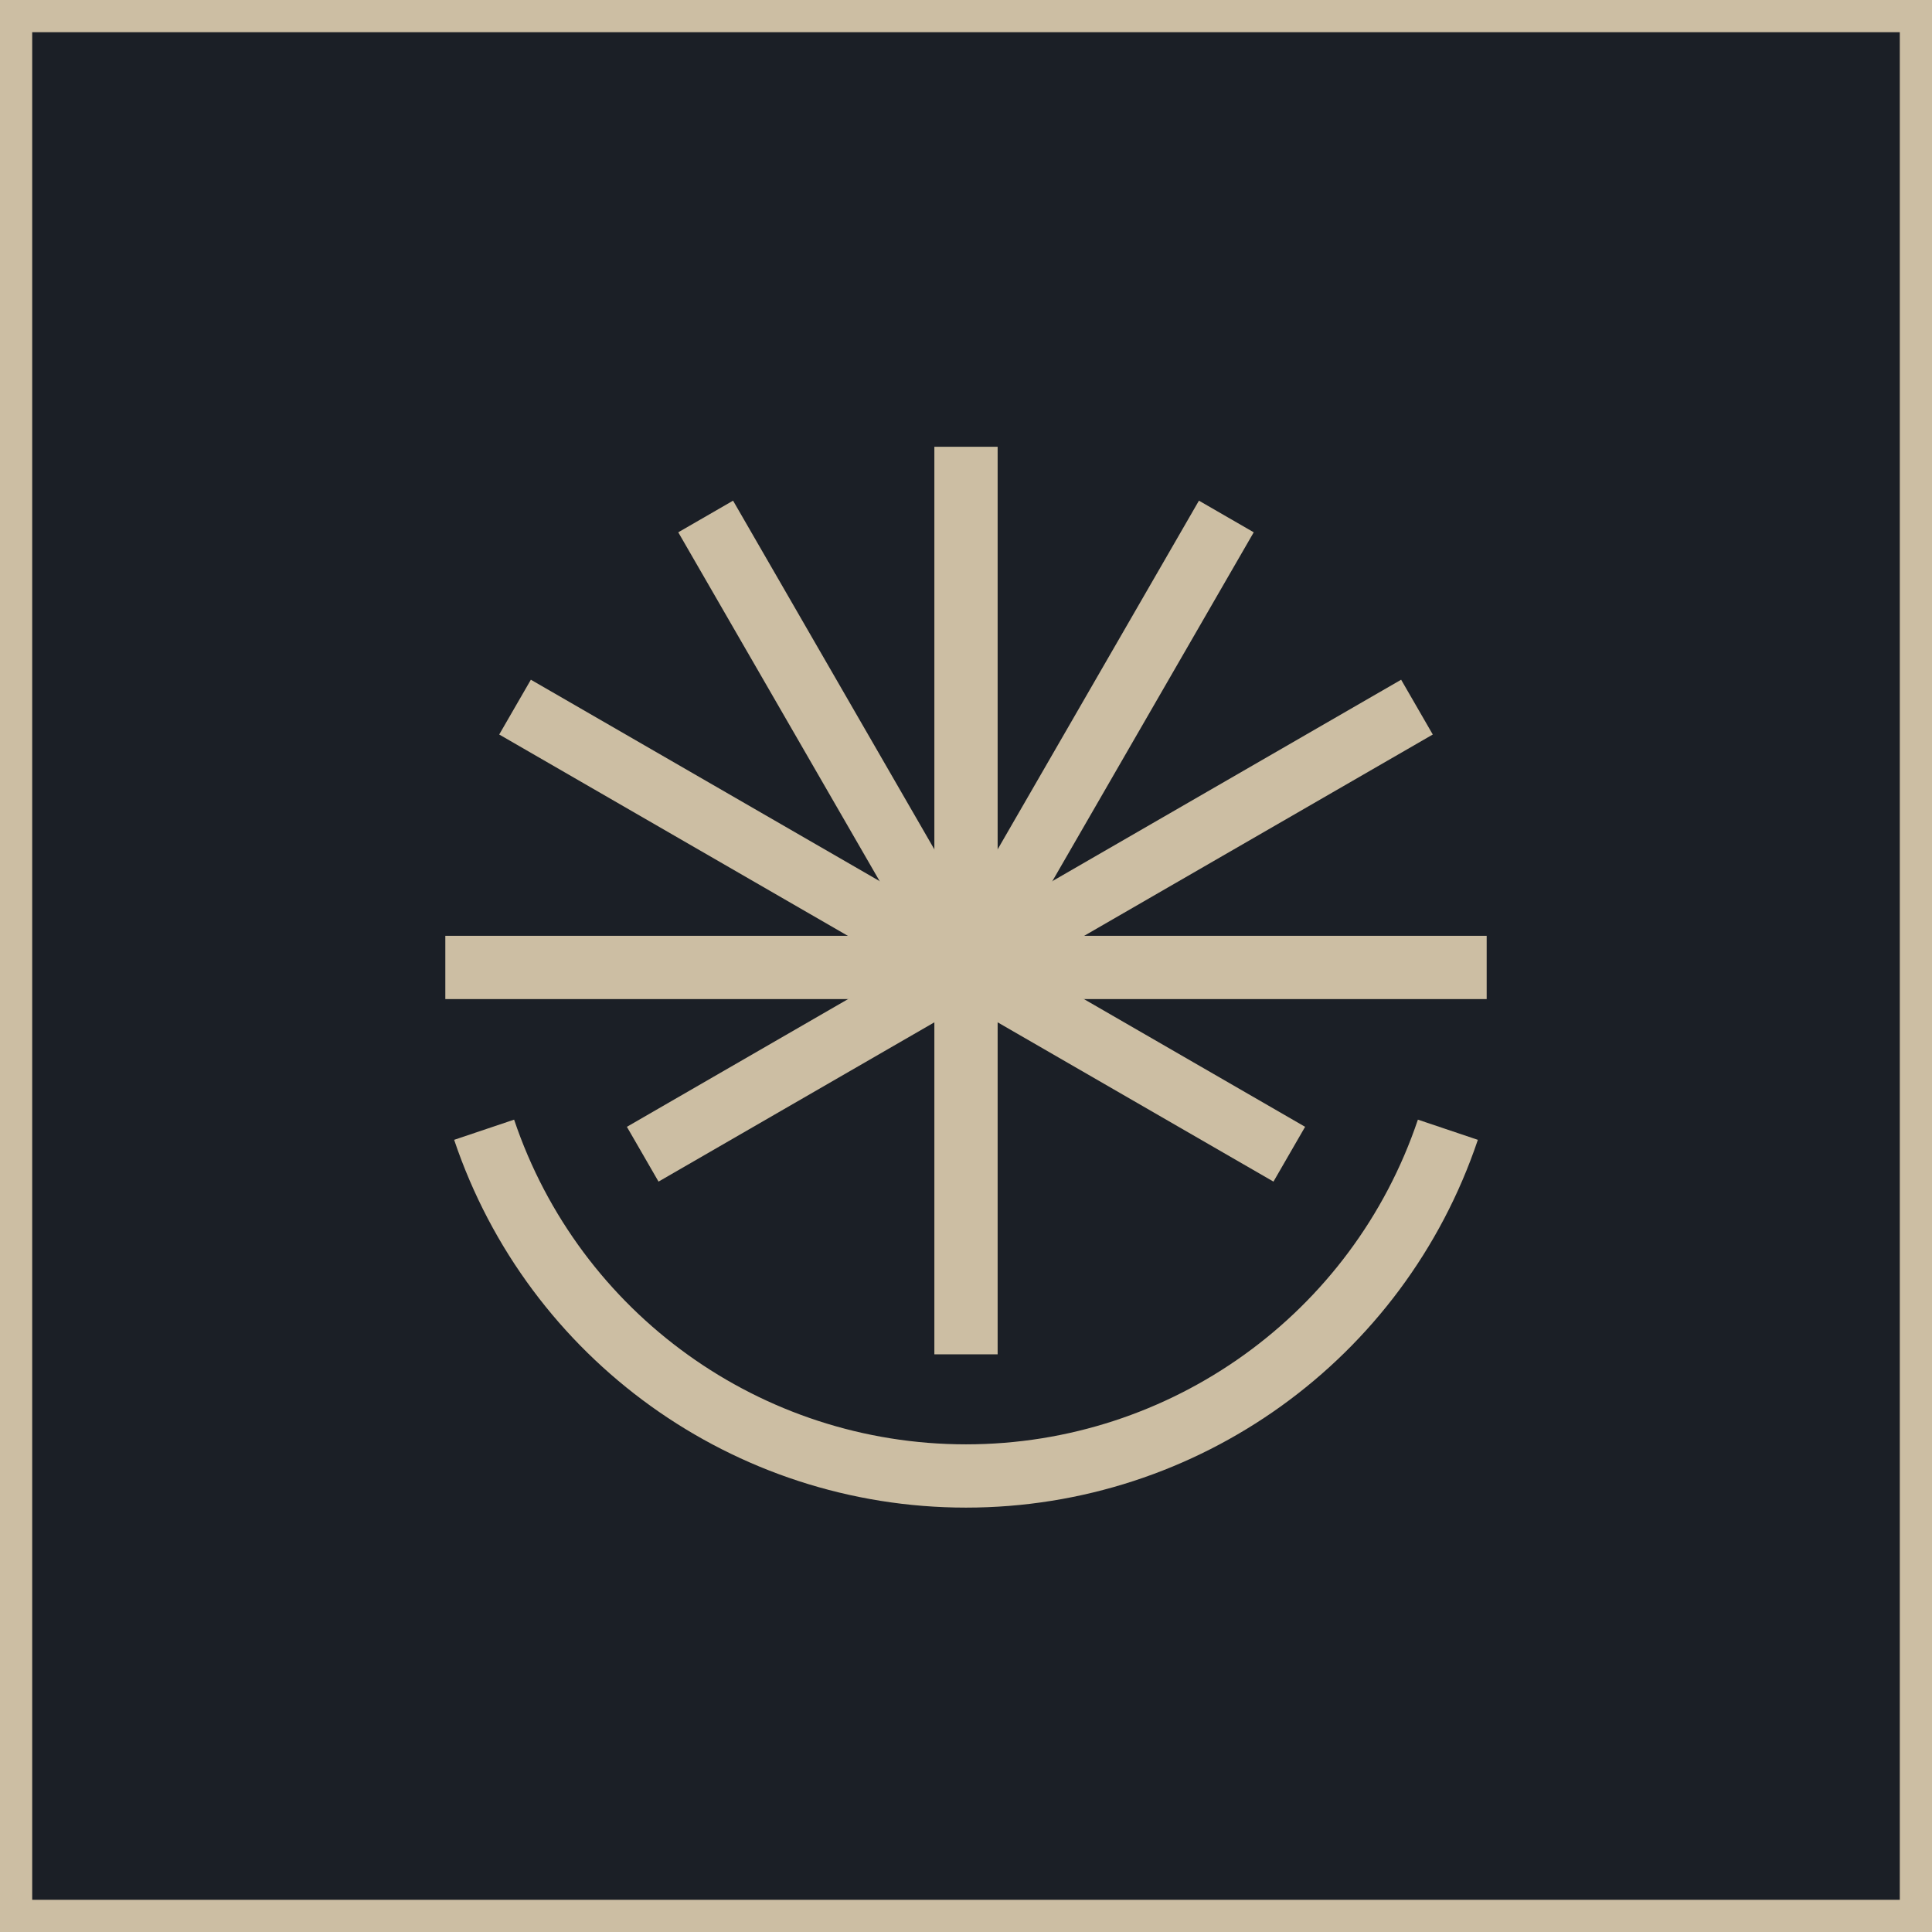
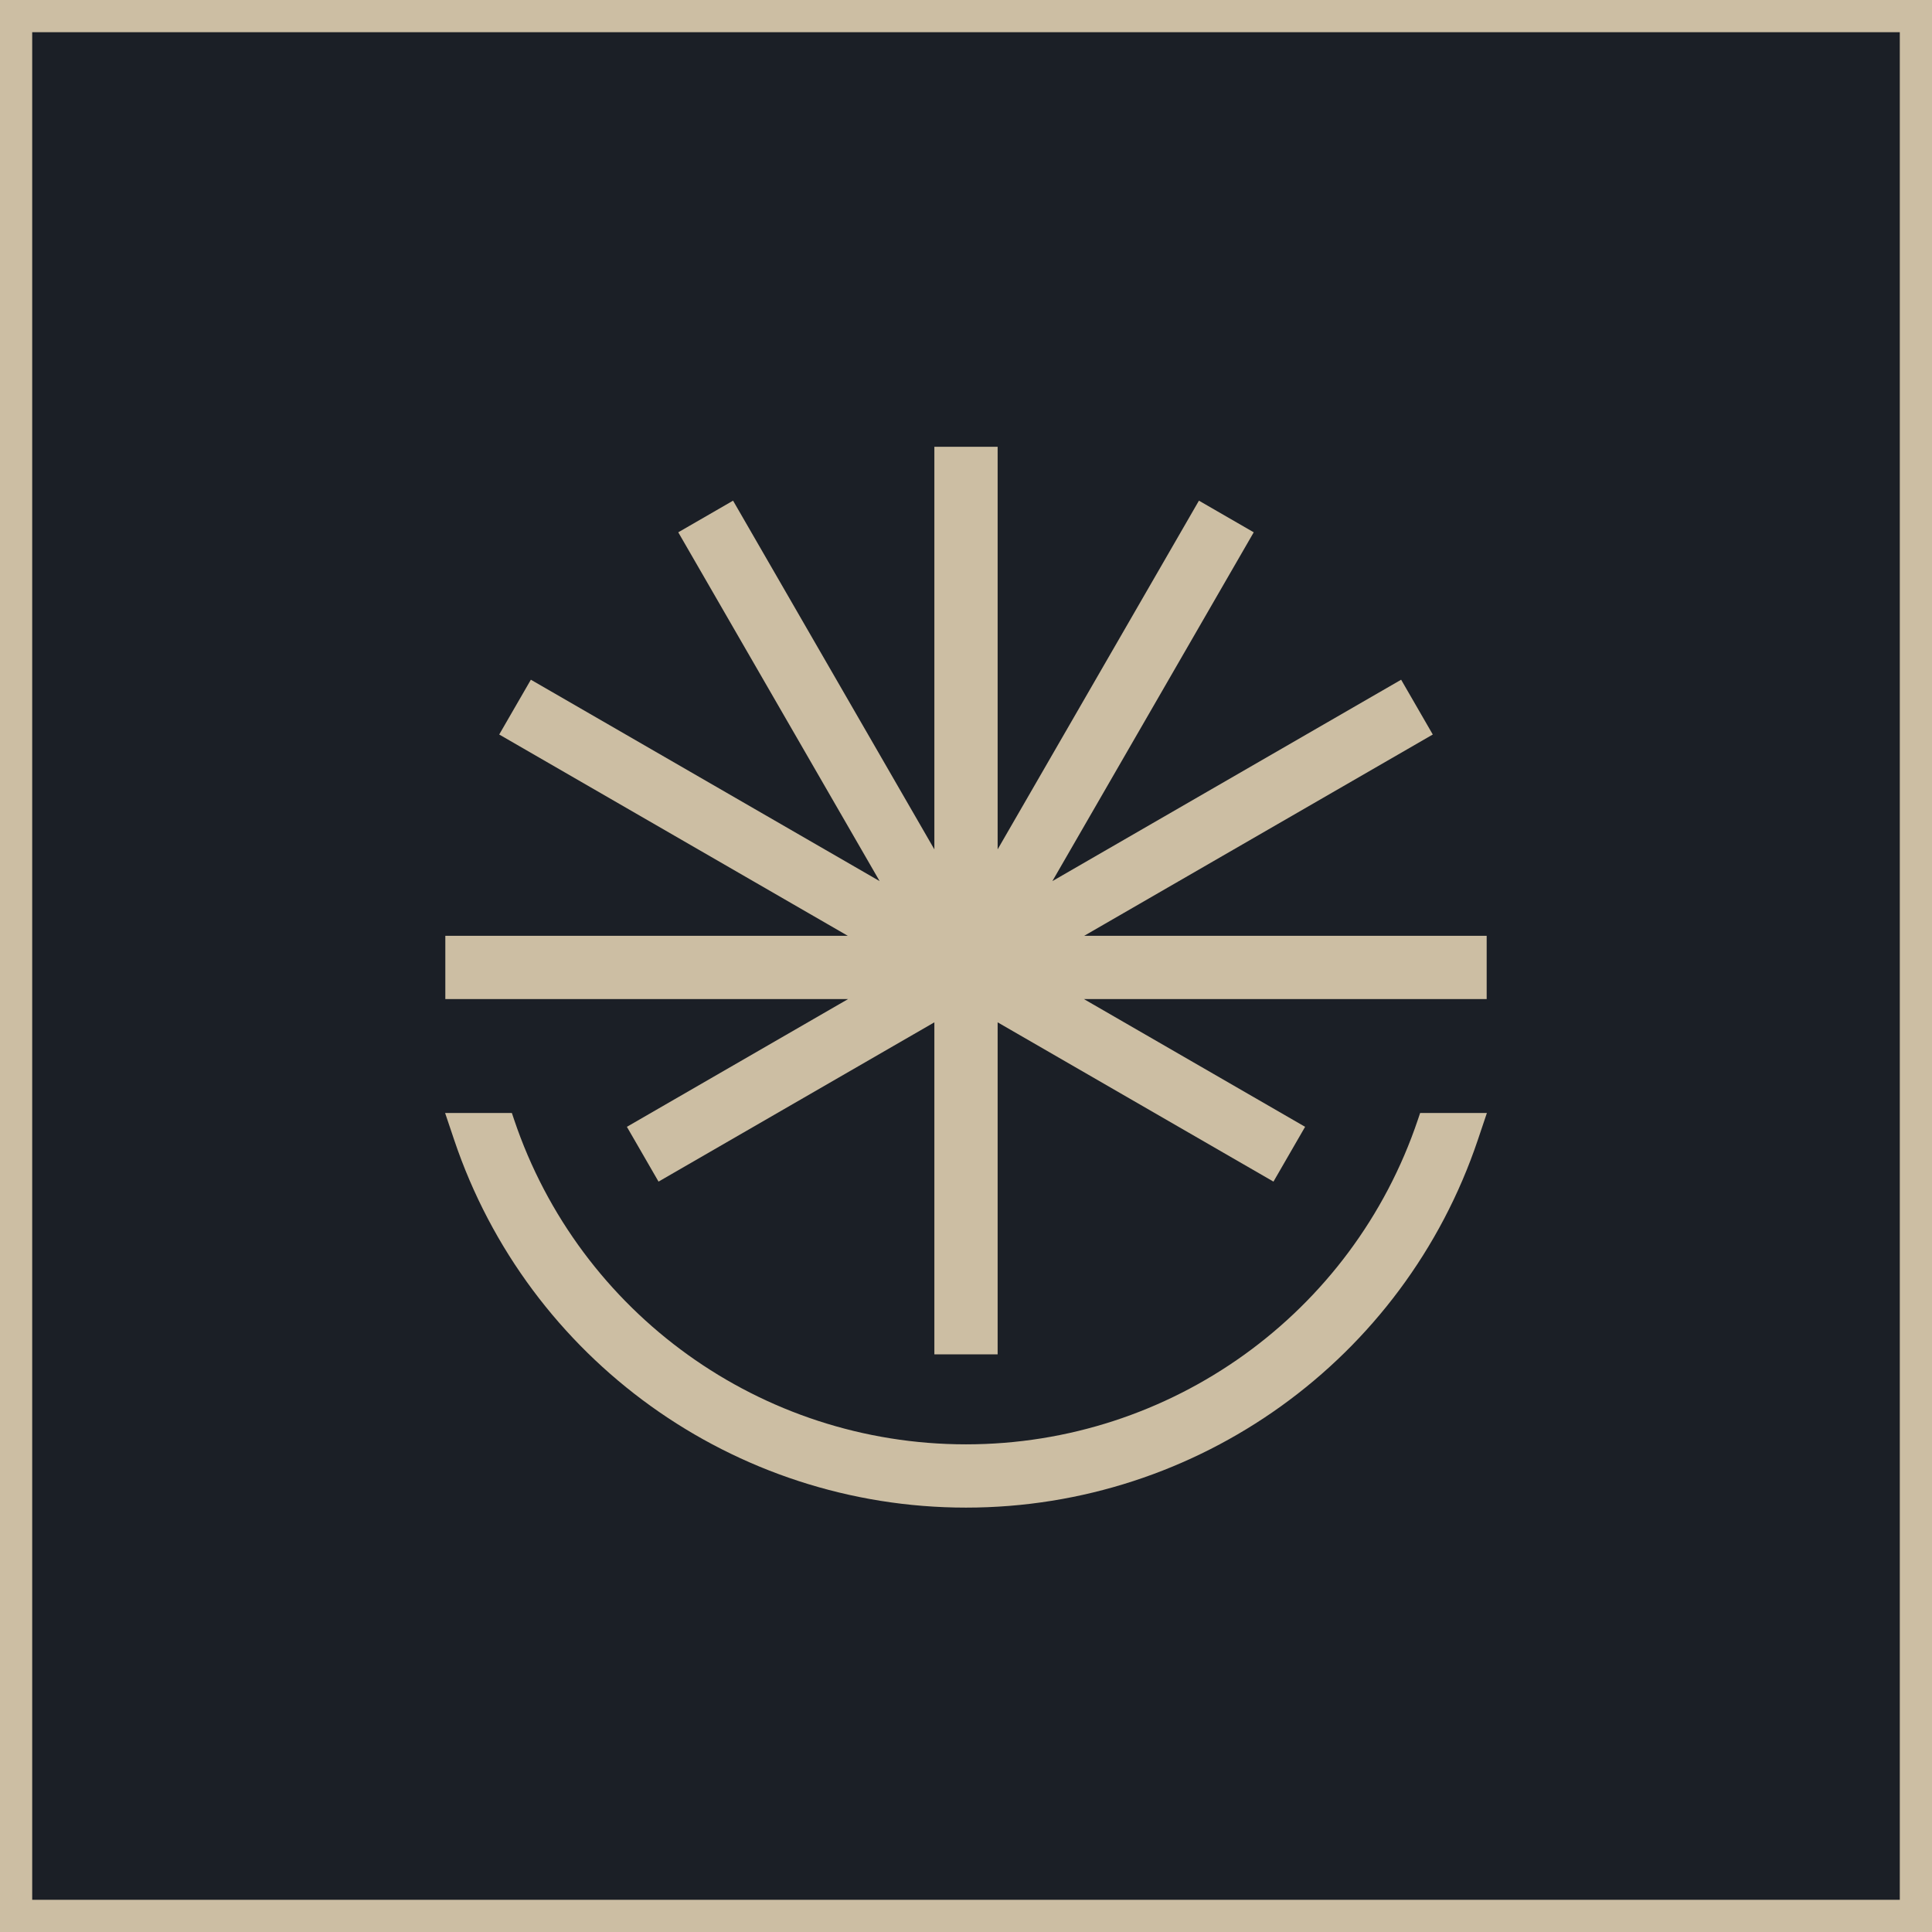
<svg xmlns="http://www.w3.org/2000/svg" viewBox="0 0 1200 1200" width="1200" height="1200">
-   <path fill="#1b1f26" stroke="#ccbea3" stroke-width="20" d="M1190 10v1180H10V10z" />
-   <g fill="none" stroke="#ccbea3" stroke-width="39.3">
-     <path d="M300.7 701.7a315.8 315.8 0 0 0 598.6 0" />
-     <path d="M276.6 600.9h646.8" />
-     <path d="m319.9 439.2 480.9 277.7" />
-     <path d="M438.3 320.8 600 600.9" />
-     <path d="M880.1 439.2 399.2 716.9" />
-     <path d="M761.7 320.8 600 600.9" />
-     <path d="M600 277.5v563.7" />
+   <defs>
+     <clipPath id="a">
+       <path fill="none" d="M252.8 691.3h694.4v334.9H252.8z" />
+     </clipPath>
+   </defs>
+   <path fill="#1b1f26" stroke="#ccbea3" stroke-miterlimit="10" stroke-width="20" d="M1190 10v1180H10V10z" />
+   <g clip-path="url(#a)">
+     <path fill="none" stroke="#ccbea3" stroke-linecap="square" stroke-miterlimit="10" stroke-width="39.3" d="M899.3 701.7a315.8 315.8 0 0 1-598.6 0" />
  </g>
+   <path fill="none" stroke="#ccbea3" stroke-miterlimit="10" stroke-width="39.3" d="M276.6 600.9h646.8M319.9 439.2l480.9 277.7M438.3 320.8 600 600.9m280.1-161.7L399.2 716.9m362.5-396.1L600 600.9m0-323.4v563.7" />
</svg>
